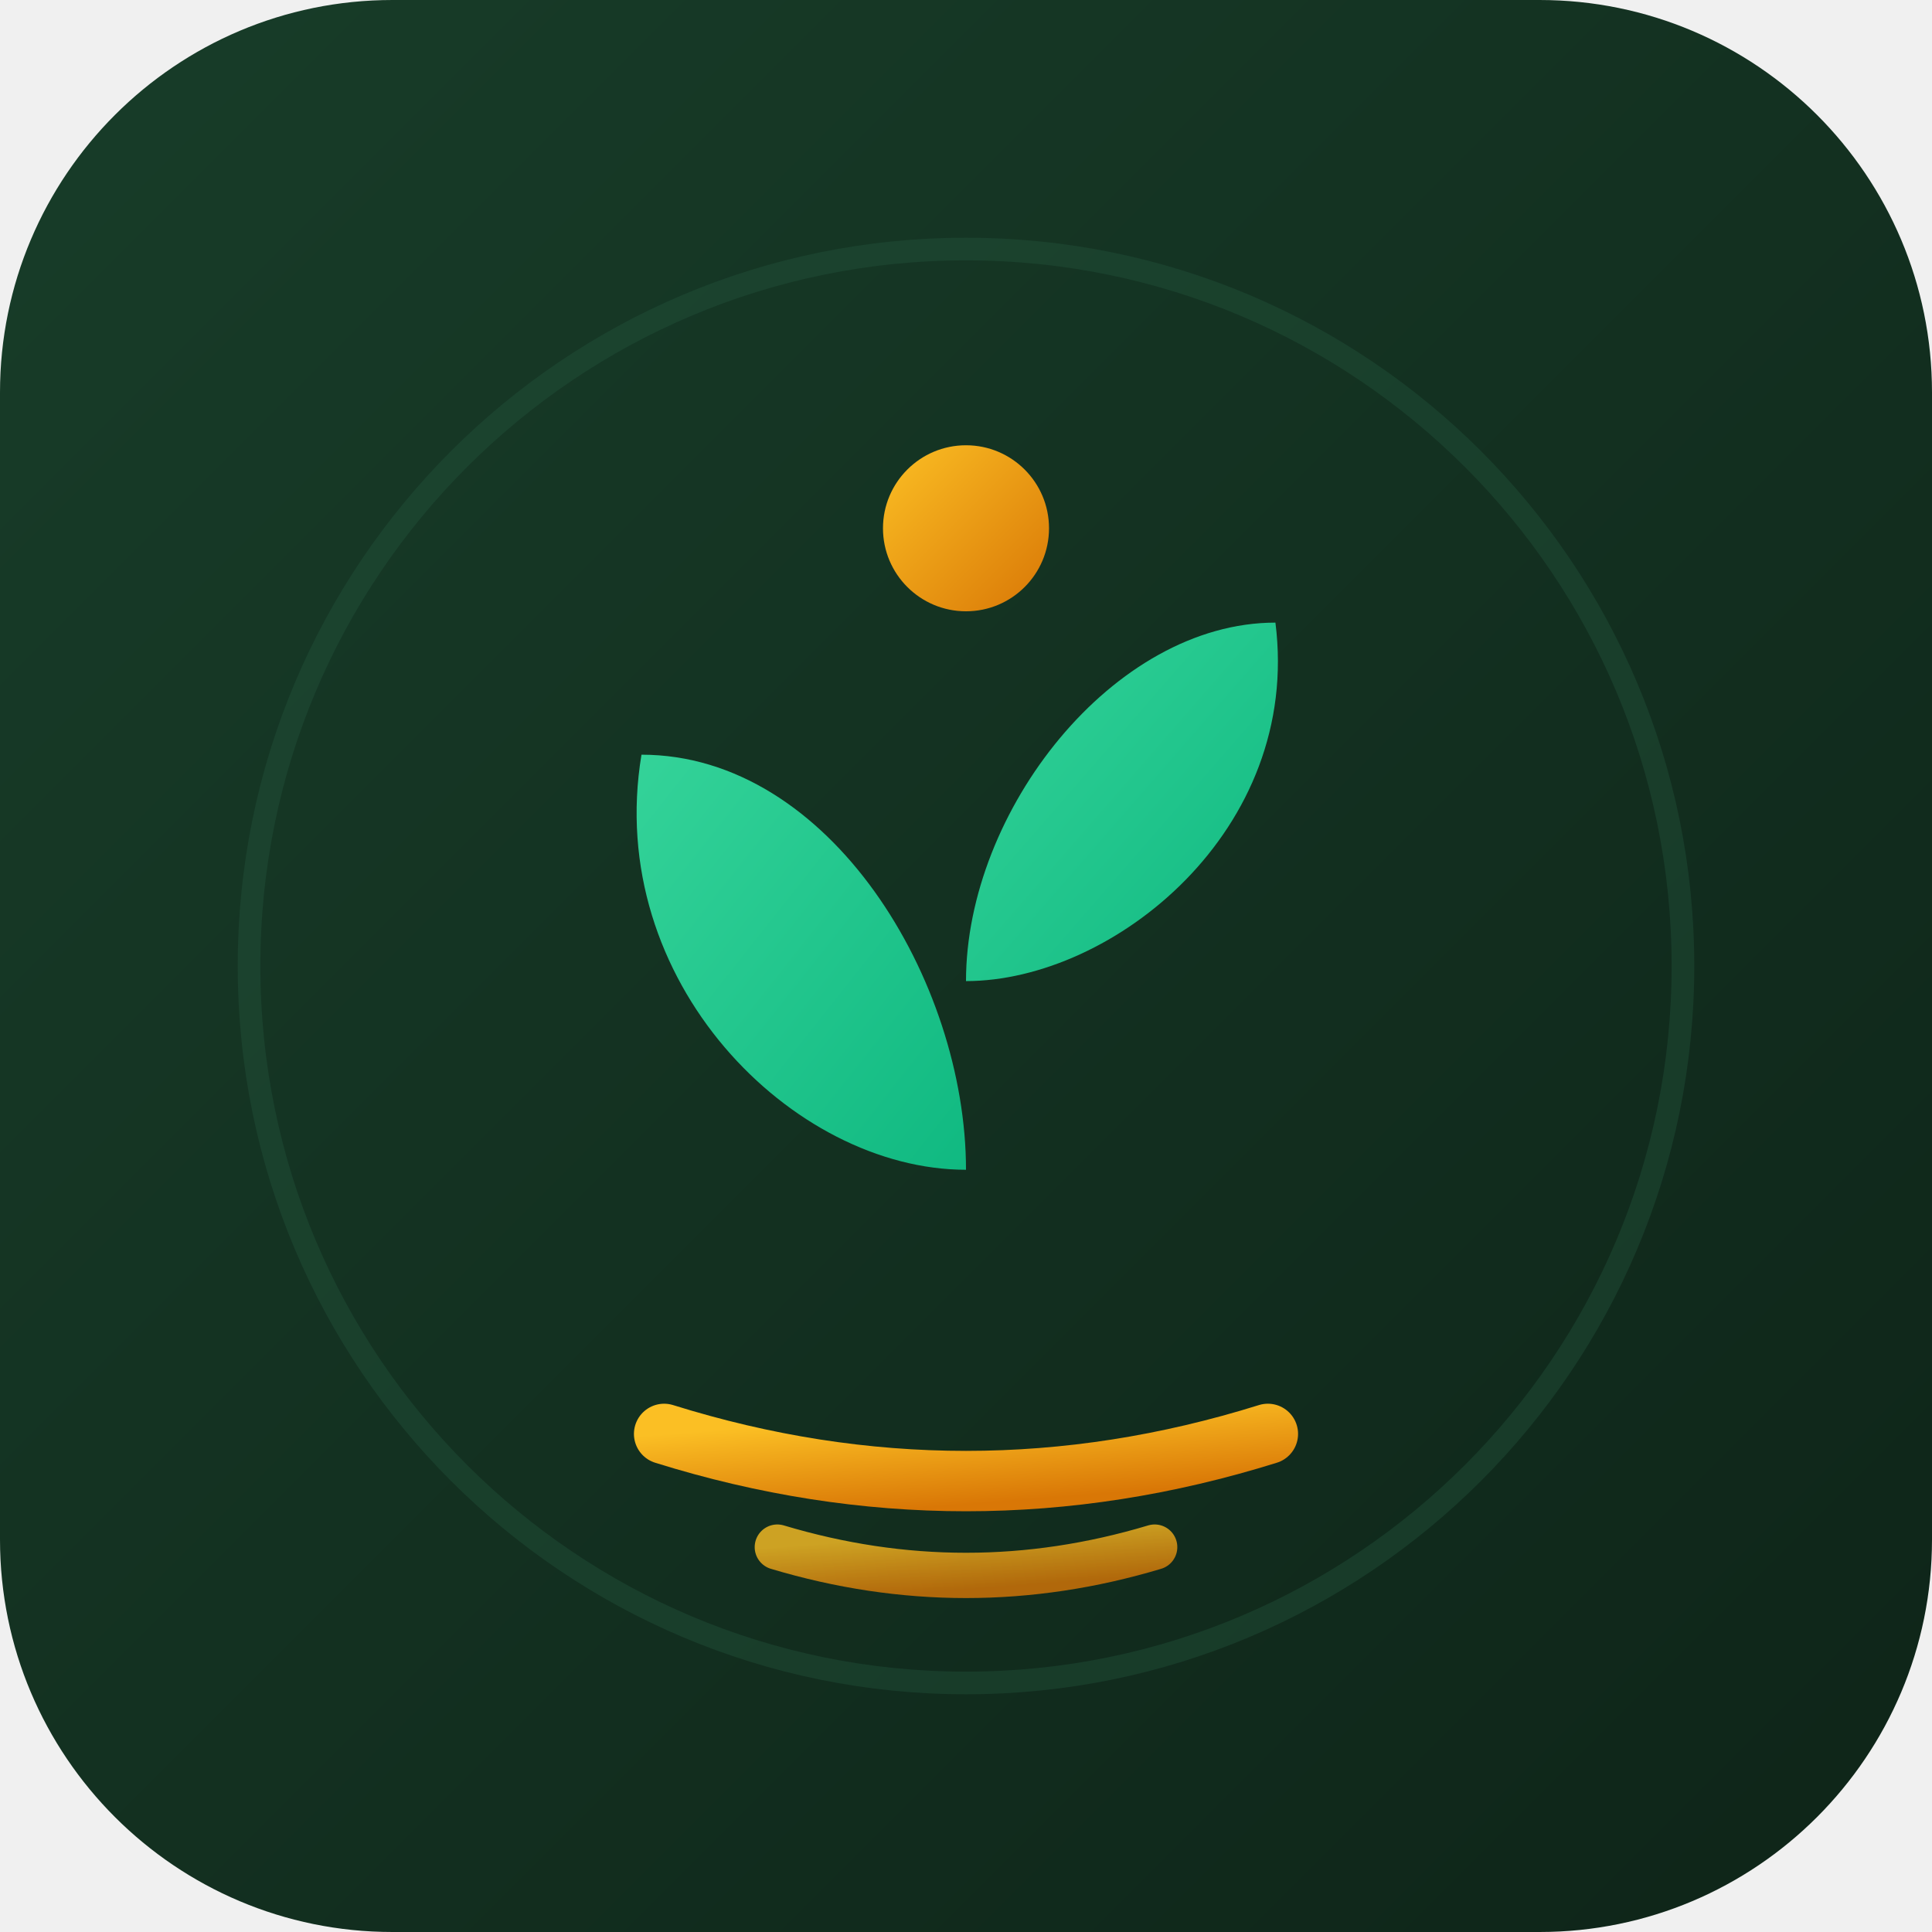
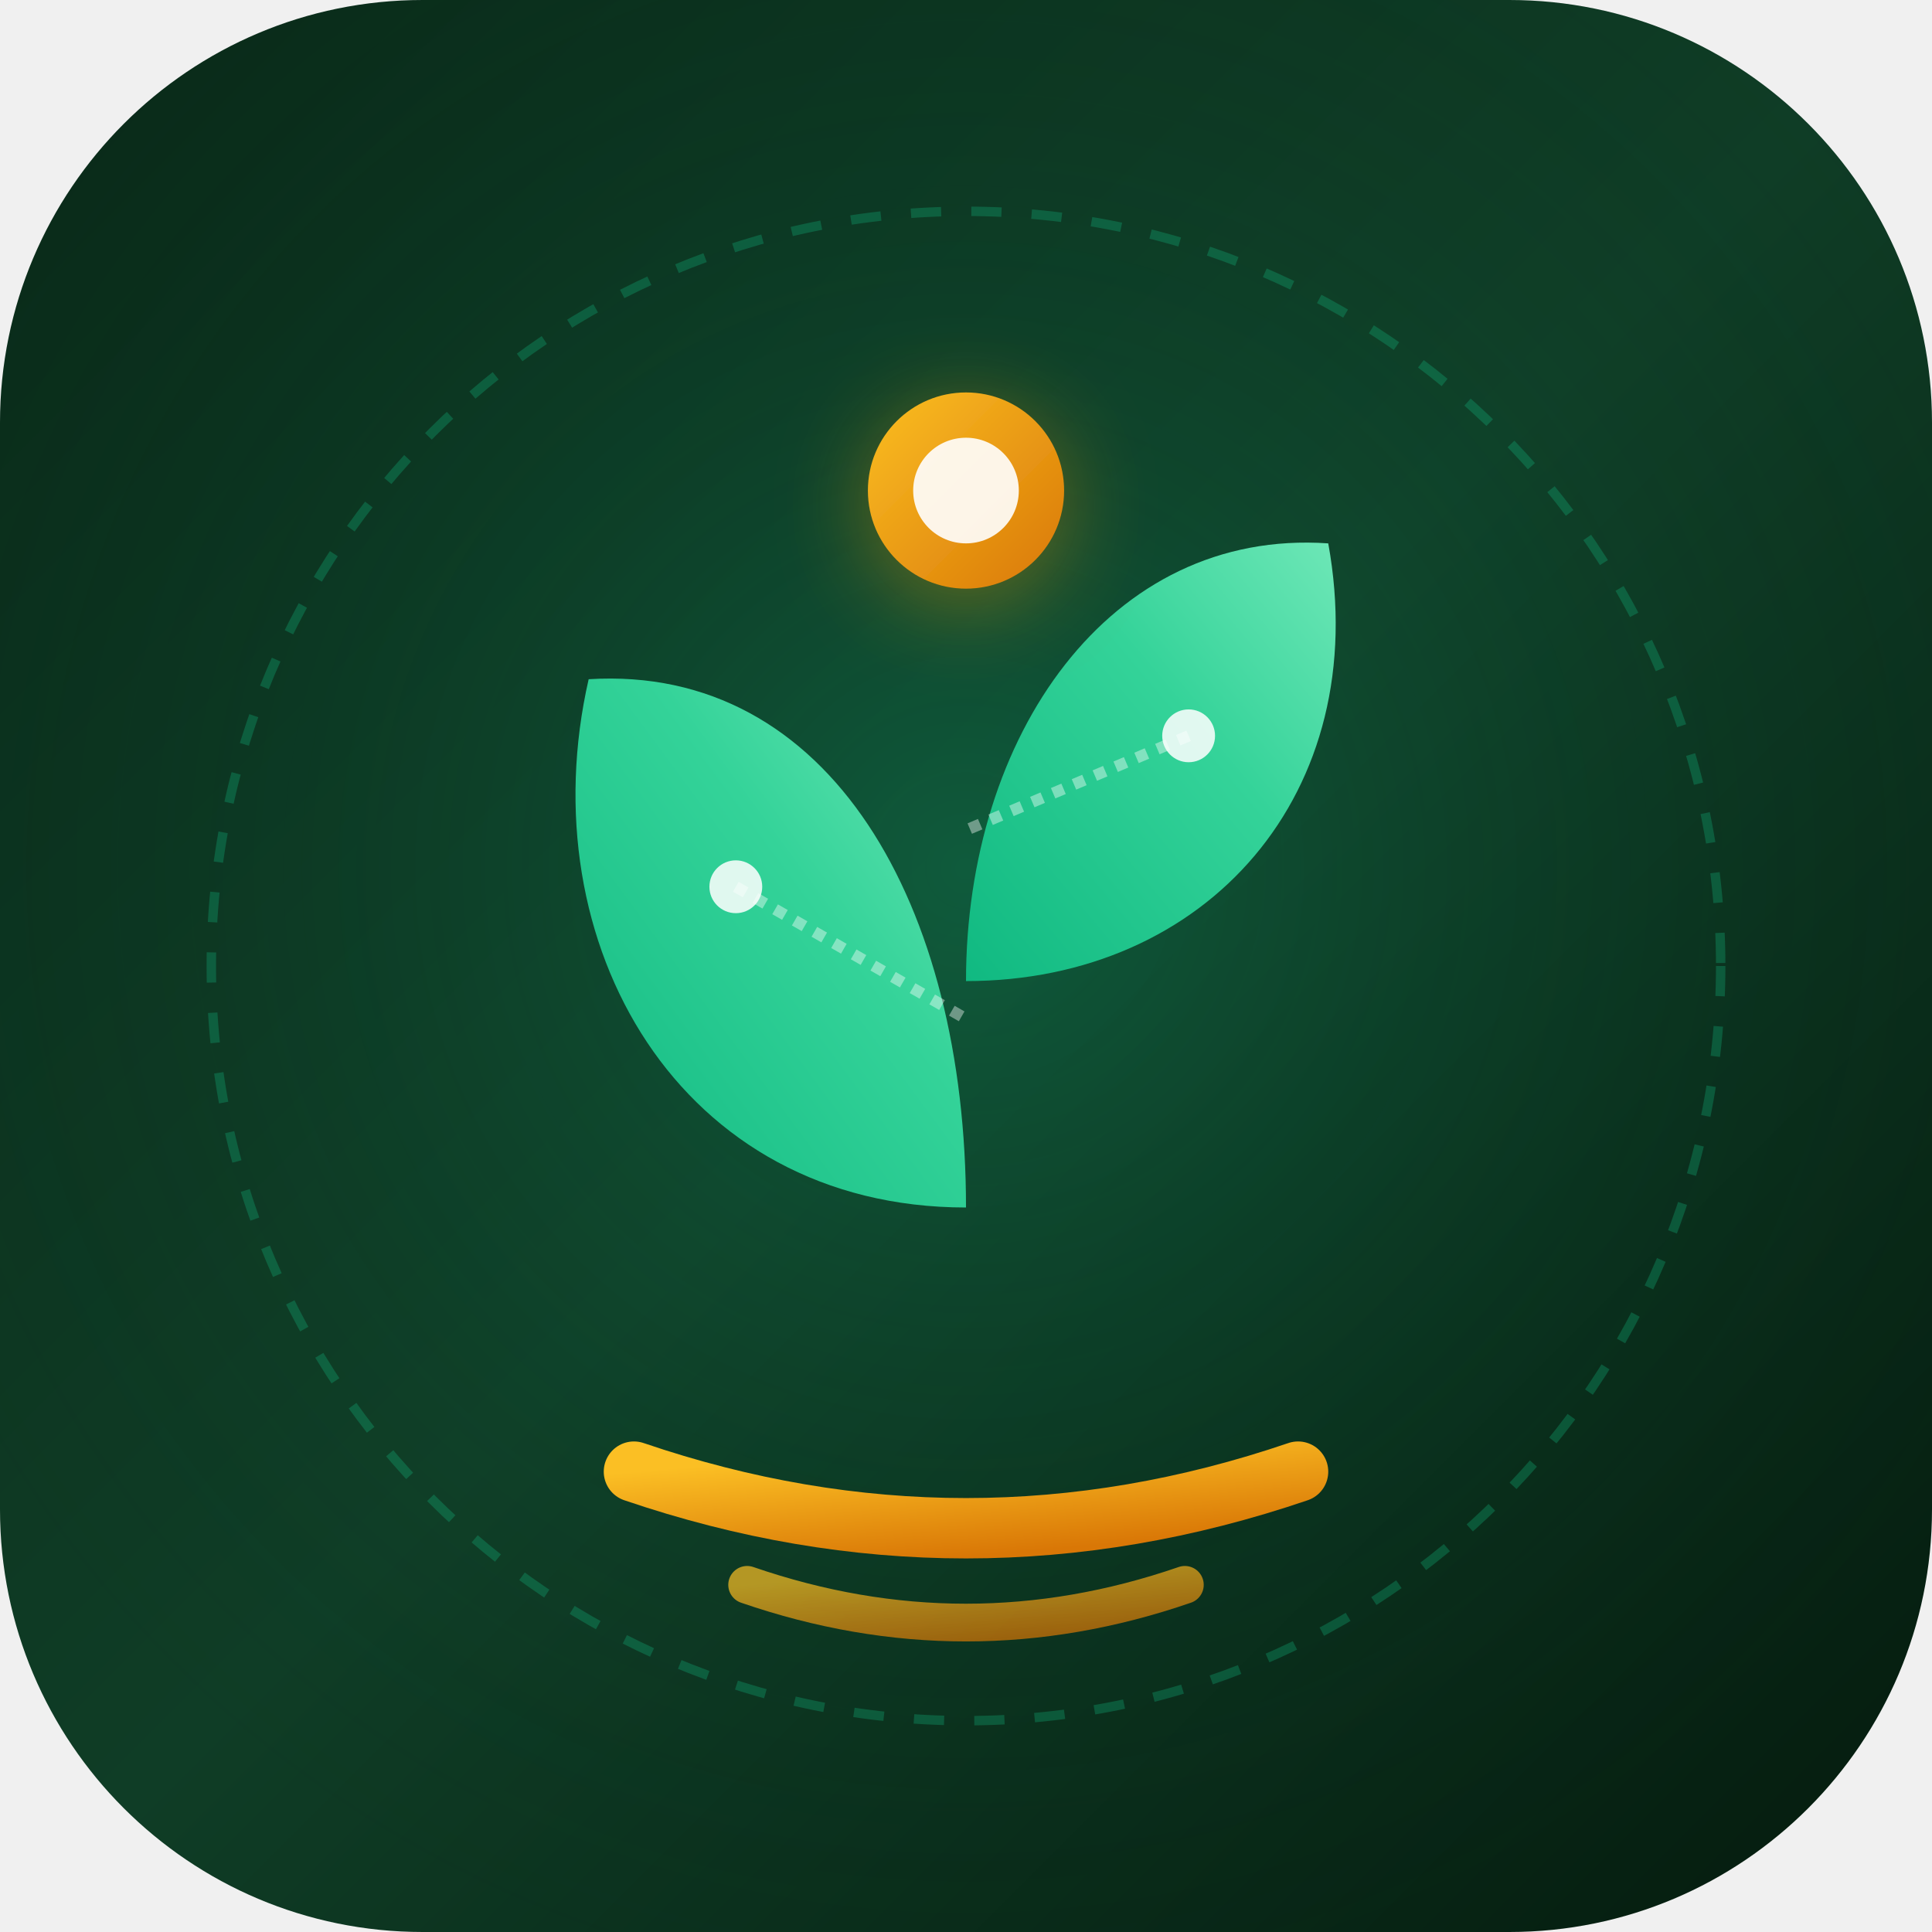
<svg xmlns="http://www.w3.org/2000/svg" viewBox="0 0 512 512" width="512" height="512">
  <defs>
-     <linearGradient id="bgGrad" x1="0%" y1="0%" x2="100%" y2="100%">
-       <stop offset="0%" stop-color="#183D29" />
-       <stop offset="100%" stop-color="#0E2418" />
+     <linearGradient id="hubBg" x1="0%" y1="0%" x2="100%" y2="100%">
+       <stop offset="0%" stop-color="#092918" />
+       <stop offset="50%" stop-color="#0f3d26" />
+       <stop offset="100%" stop-color="#041a0d" />
    </linearGradient>
-     <linearGradient id="leafGrad" x1="0%" y1="0%" x2="100%" y2="100%">
-       <stop offset="0%" stop-color="#34D399" />
-       <stop offset="100%" stop-color="#10B981" />
+     <linearGradient id="mintLeaf" x1="0%" y1="100%" x2="100%" y2="0%">
+       <stop offset="0%" stop-color="#10B981" />
+       <stop offset="60%" stop-color="#34D399" />
+       <stop offset="100%" stop-color="#6EE7B7" />
    </linearGradient>
-     <linearGradient id="goldGrad" x1="0%" y1="0%" x2="100%" y2="100%">
+     <linearGradient id="goldPulse" x1="0%" y1="0%" x2="100%" y2="100%">
      <stop offset="0%" stop-color="#FBBF24" />
      <stop offset="100%" stop-color="#D97706" />
    </linearGradient>
+     <radialGradient id="hubGlow" cx="50%" cy="45%" r="60%">
+       <stop offset="0%" stop-color="#10B981" stop-opacity="0.25" />
+       <stop offset="100%" stop-color="#092918" stop-opacity="0" />
+     </radialGradient>
  </defs>
-   <rect width="512" height="512" rx="104" fill="url(#bgGrad)" />
-   <circle cx="256" cy="256" r="190" fill="none" stroke="#22543D" stroke-width="6" opacity="0.4" />
-   <path d="M256 380 V 220" stroke="url(#leafGrad)" stroke-width="20" stroke-linecap="round" />
-   <path d="M176 380 Q 256 405 336 380" stroke="url(#goldGrad)" stroke-width="16" stroke-linecap="round" fill="none" />
-   <path d="M206 410 Q 256 425 306 410" stroke="url(#goldGrad)" stroke-width="12" stroke-linecap="round" fill="none" opacity="0.8" />
-   <path d="M256 310 C 210 310 160 260 170 200 C 220 200 256 260 256 310 Z" fill="url(#leafGrad)" />
-   <path d="M256 260 C 295 260 345 220 338 165 C 295 165 256 215 256 260 Z" fill="url(#leafGrad)" />
-   <circle cx="256" cy="140" r="22" fill="url(#goldGrad)" />
-   <path d="M256 175 V 215" stroke="url(#leafGrad)" stroke-width="14" stroke-linecap="round" />
+   <rect width="512" height="512" rx="112" fill="url(#hubBg)" />
+   <rect width="512" height="512" rx="112" fill="url(#hubGlow)" />
+   <circle cx="256" cy="256" r="200" fill="none" stroke="#10B981" stroke-width="2.5" stroke-dasharray="8 8" opacity="0.3" />
+   <path d="M256 390 V 210" stroke="url(#mintLeaf)" stroke-width="18" stroke-linecap="round" />
+   <path d="M168 390 Q 256 420 344 390" stroke="url(#goldPulse)" stroke-width="16" stroke-linecap="round" fill="none" />
+   <path d="M198 420 Q 256 440 314 420" stroke="url(#goldPulse)" stroke-width="10" stroke-linecap="round" fill="none" opacity="0.7" />
+   <path d="M256 320 C 180 320 140 250 156 180 C 220 176 256 240 256 320 Z" fill="url(#mintLeaf)" />
+   <path d="M256 260 C 320 260 364 210 352 144 C 294 140 256 195 256 260 Z" fill="url(#mintLeaf)" />
+   <circle cx="256" cy="130" r="26" fill="url(#goldPulse)" filter="drop-shadow(0 4px 12px rgba(245, 158, 11, 0.4))" />
+   <circle cx="256" cy="130" r="14" fill="#FFFFFF" opacity="0.9" />
+   <circle cx="195" cy="235" r="7" fill="#FFFFFF" opacity="0.85" />
+   <path d="M195 235 L 256 270" stroke="#FFFFFF" stroke-width="3" opacity="0.4" stroke-dasharray="3 3" />
+   <circle cx="315" cy="195" r="7" fill="#FFFFFF" opacity="0.85" />
+   <path d="M315 195 L 256 220" stroke="#FFFFFF" stroke-width="3" opacity="0.4" stroke-dasharray="3 3" />
</svg>
